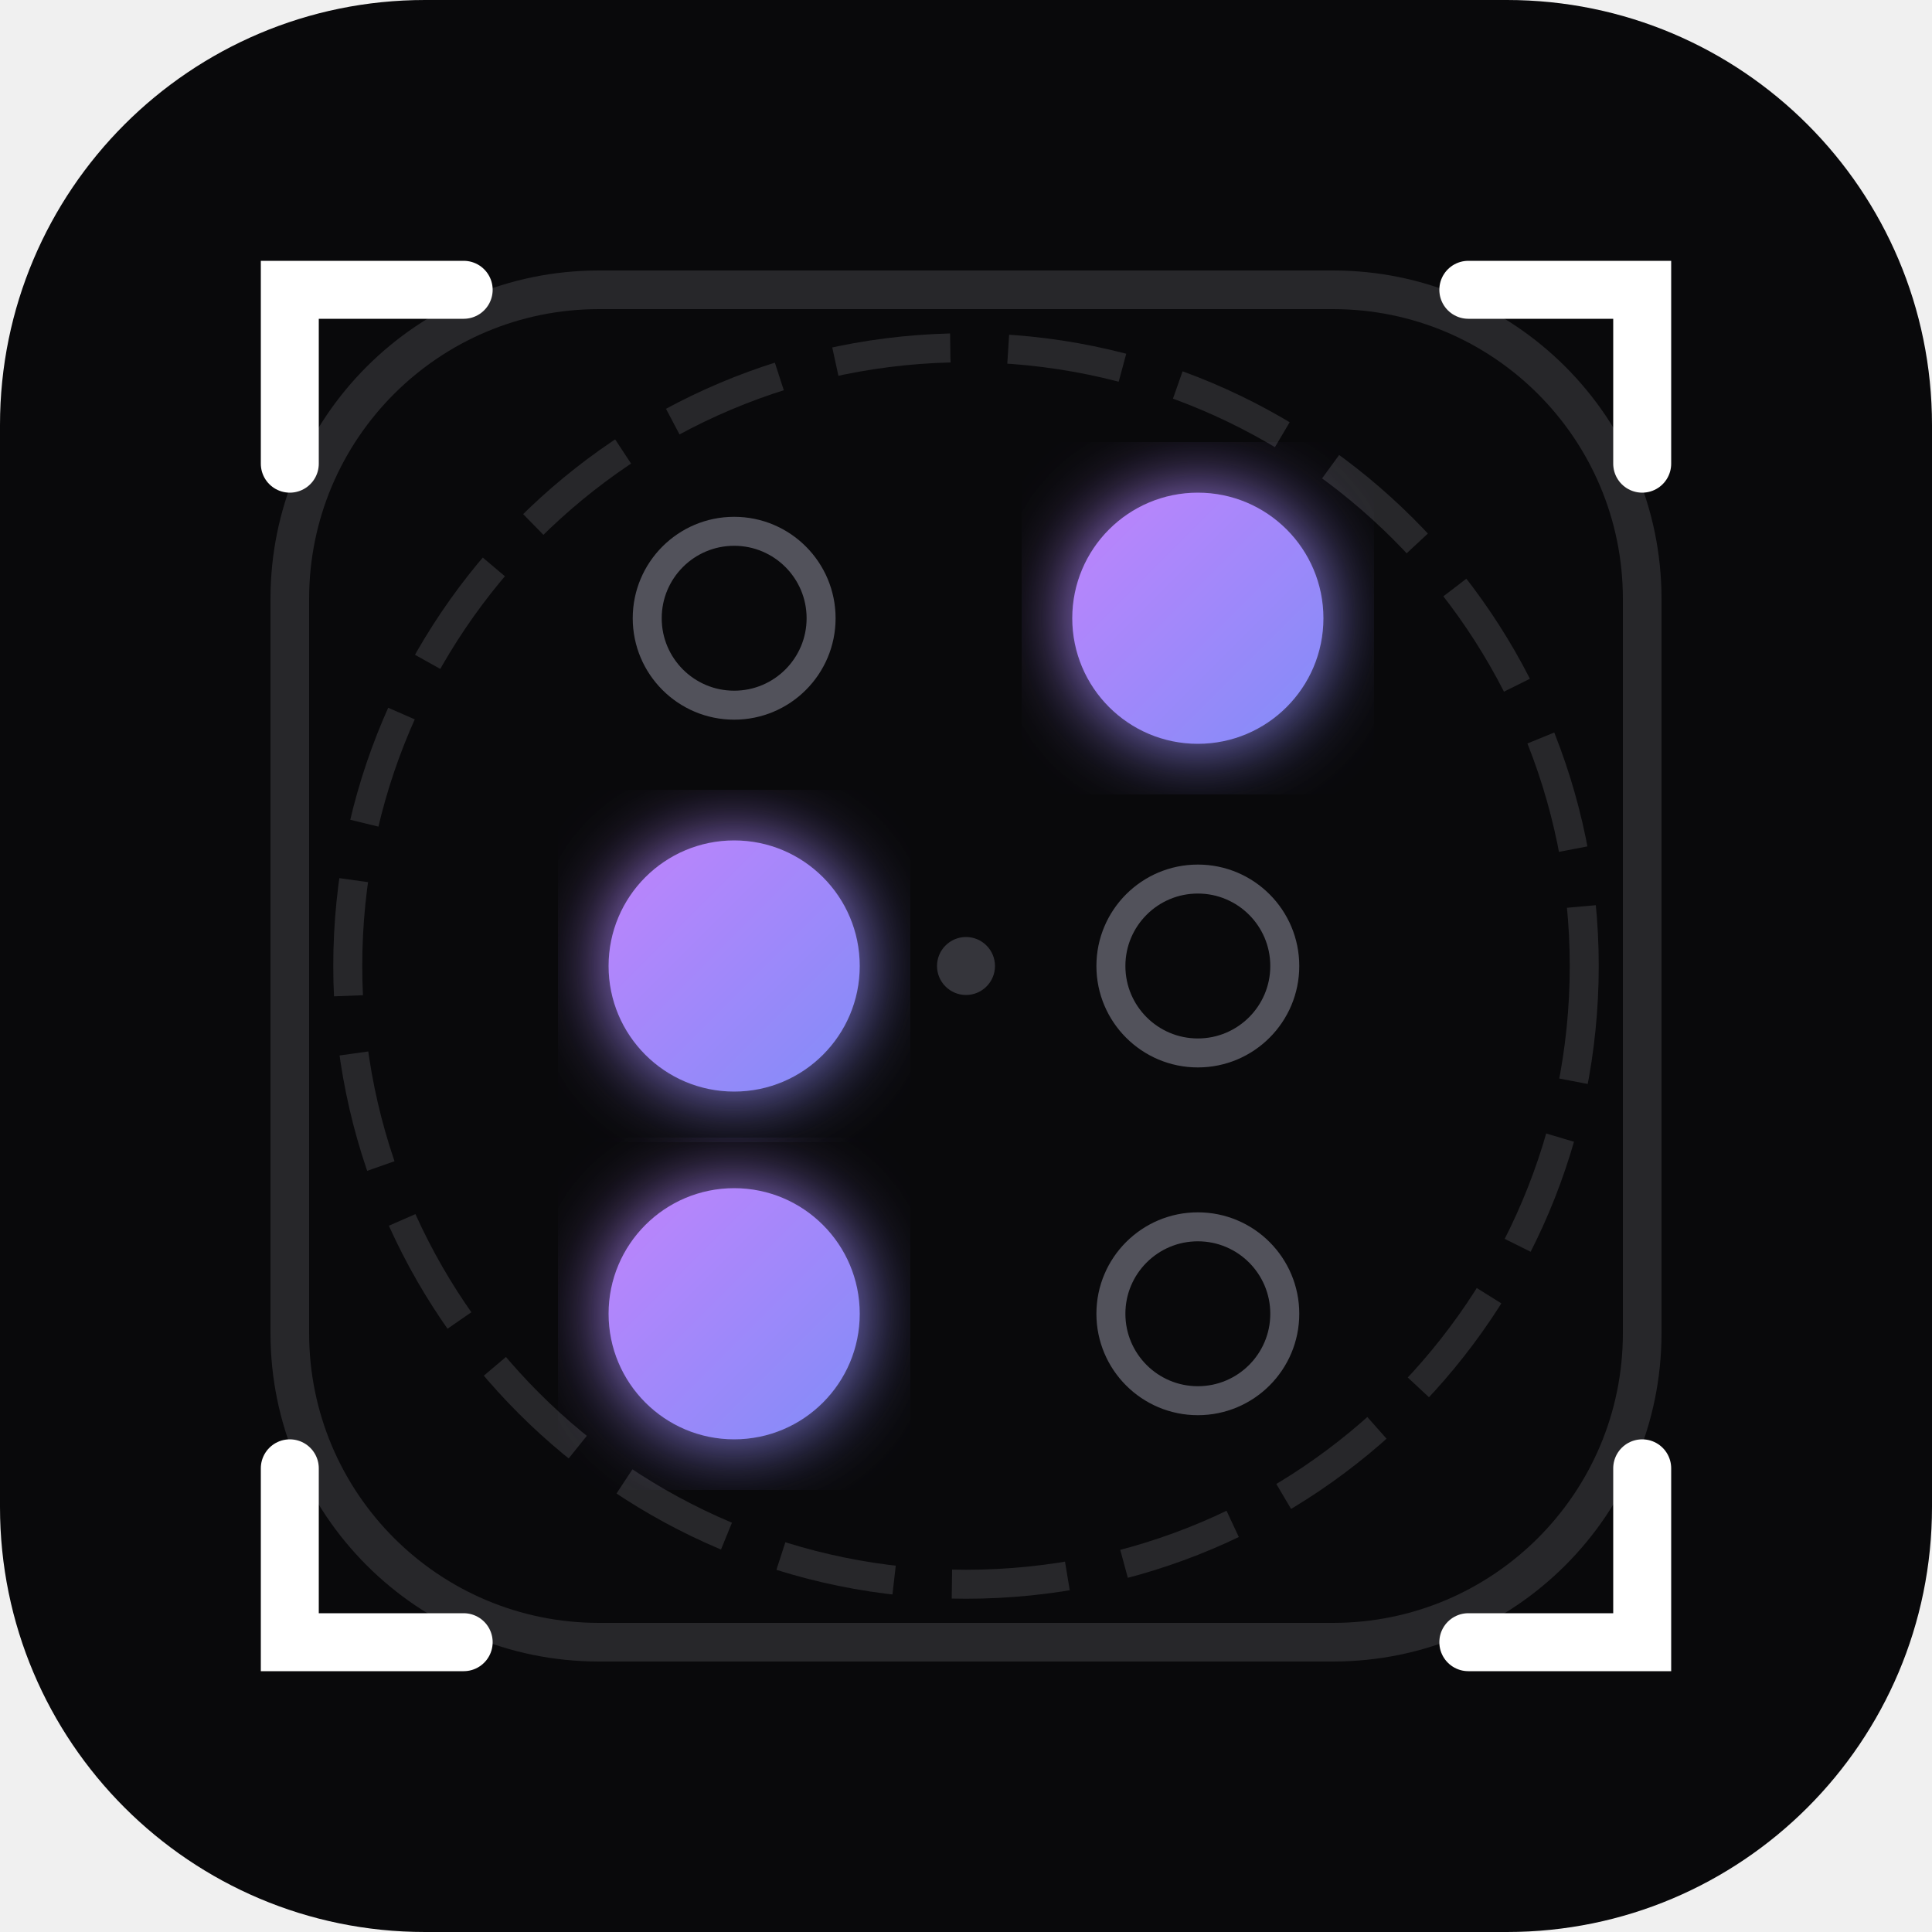
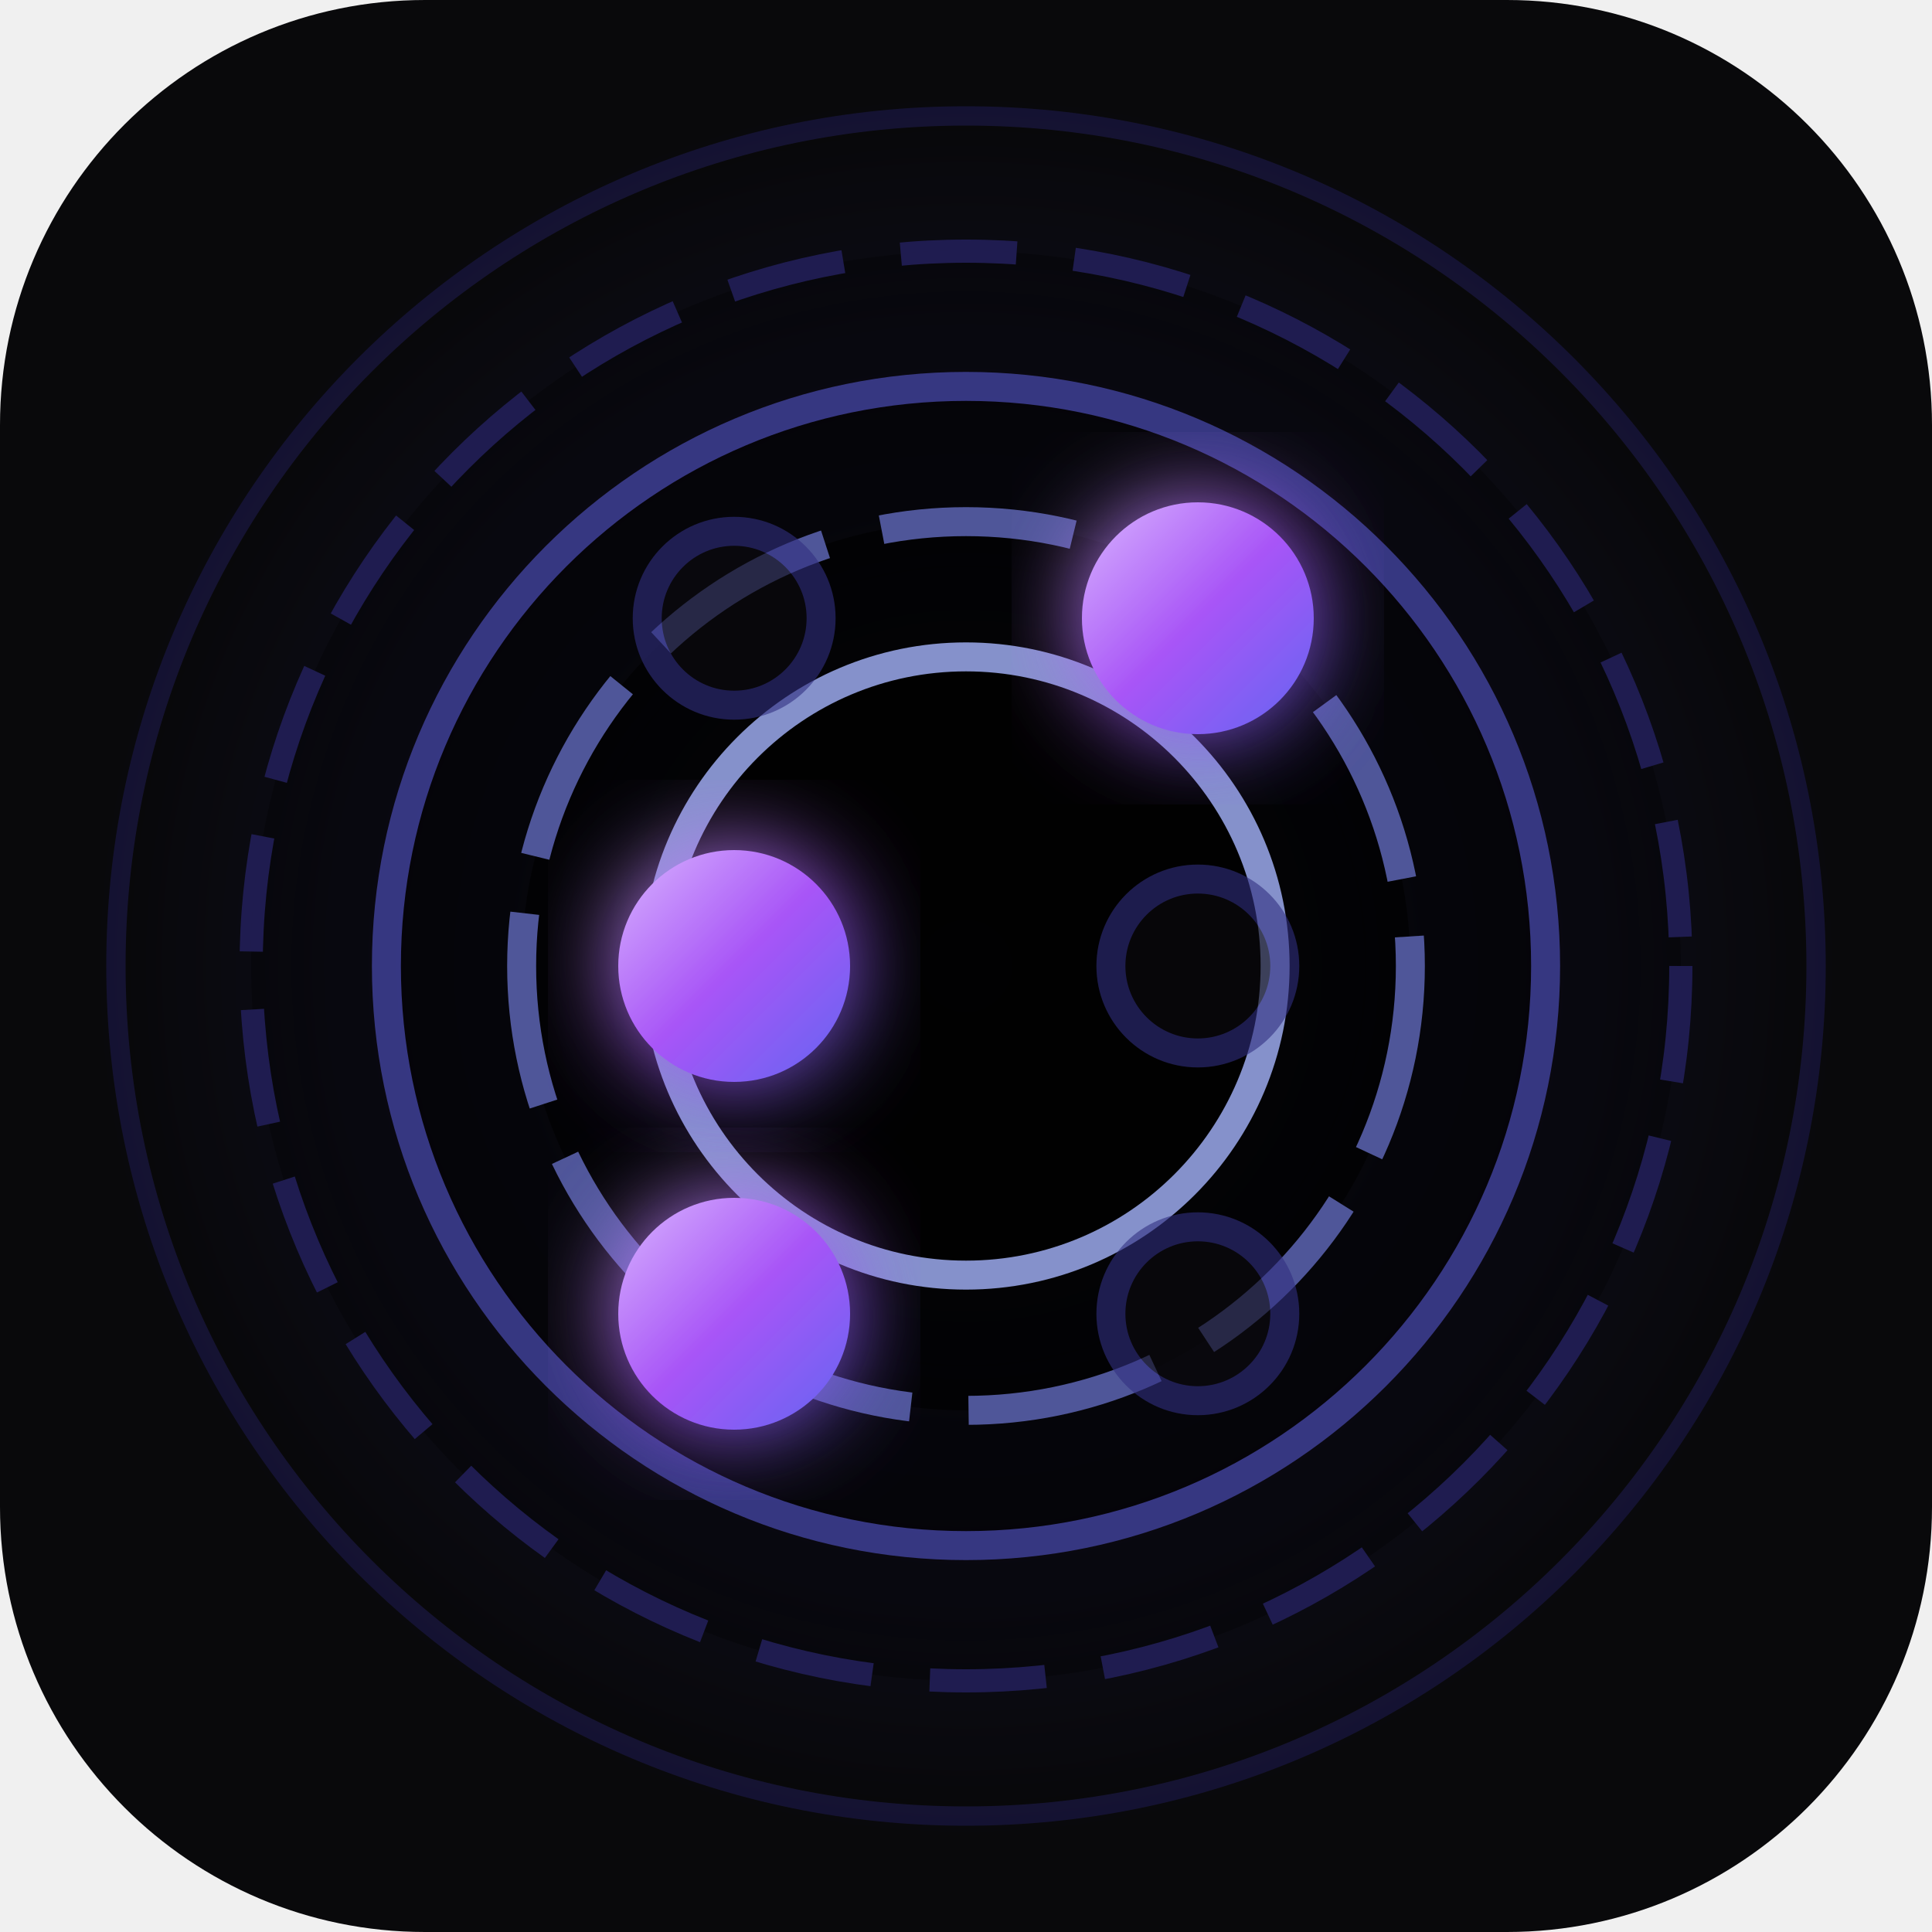
<svg xmlns="http://www.w3.org/2000/svg" viewBox="0 0 100 100" width="100%" height="100%">
  <defs>
-     <linearGradient id="glowGrad" x1="0%" y1="0%" x2="100%" y2="100%">
-       <stop offset="0%" stop-color="#c084fc" />
-       <stop offset="100%" stop-color="#818cf8" />
+     <linearGradient id="activeGrad" x1="0%" y1="0%" x2="100%" y2="100%">
+       <stop offset="0%" stop-color="#d8b4fe" />
+       <stop offset="50%" stop-color="#a855f7" />
+       <stop offset="100%" stop-color="#6366f1" />
    </linearGradient>
-     <filter id="glow" x="-20%" y="-20%" width="140%" height="140%">
-       <feGaussianBlur stdDeviation="2" result="blur" />
-       <feComposite in="SourceGraphic" in2="blur" operator="over" />
+     <radialGradient id="waveGrad" cx="50%" cy="50%" r="50%">
+       <stop offset="0%" stop-color="#818cf8" stop-opacity="0.25" />
+       <stop offset="100%" stop-color="#4f46e5" stop-opacity="0" />
+     </radialGradient>
+     <filter id="neonGlow" x="-30%" y="-30%" width="160%" height="160%">
+       <feGaussianBlur stdDeviation="2.5" result="blur" />
+       <feMerge>
+         <feMergeNode in="blur" />
+         <feMergeNode in="SourceGraphic" />
+       </feMerge>
    </filter>
  </defs>
  <rect width="100" height="100" rx="22" fill="#09090b" />
-   <rect x="15" y="15" width="70" height="70" rx="16" stroke="#27272a" stroke-width="2" fill="none" />
-   <path d="M 24 15 L 15 15 L 15 24" stroke="#ffffff" stroke-width="3" stroke-linecap="round" fill="none" />
-   <path d="M 76 15 L 85 15 L 85 24" stroke="#ffffff" stroke-width="3" stroke-linecap="round" fill="none" />
-   <path d="M 24 85 L 15 85 L 15 76" stroke="#ffffff" stroke-width="3" stroke-linecap="round" fill="none" />
-   <path d="M 76 85 L 85 85 L 85 76" stroke="#ffffff" stroke-width="3" stroke-linecap="round" fill="none" />
-   <circle cx="50" cy="50" r="32" stroke="#27272a" stroke-width="1.5" stroke-dasharray="6 3" fill="none" />
-   <circle cx="38" cy="32" r="4.5" stroke="#52525b" stroke-width="1.5" fill="none" />
-   <circle cx="38" cy="50" r="6.5" fill="url(#glowGrad)" filter="url(#glow)" />
-   <circle cx="38" cy="68" r="6.5" fill="url(#glowGrad)" filter="url(#glow)" />
-   <circle cx="62" cy="32" r="6.5" fill="url(#glowGrad)" filter="url(#glow)" />
-   <circle cx="62" cy="50" r="4.5" stroke="#52525b" stroke-width="1.5" fill="none" />
-   <circle cx="62" cy="68" r="4.5" stroke="#52525b" stroke-width="1.5" fill="none" />
-   <circle cx="50" cy="50" r="1.5" fill="#52525b" opacity="0.6" />
+   <circle cx="50" cy="50" r="45" fill="url(#waveGrad)" />
+   <circle cx="50" cy="50" r="44" stroke="#4338ca" stroke-width="1" opacity="0.2" />
+   <circle cx="50" cy="50" r="37" stroke="#4f46e5" stroke-width="1.2" opacity="0.3" stroke-dasharray="6 3" />
+   <circle cx="50" cy="50" r="30" stroke="#6366f1" stroke-width="1.5" opacity="0.5" />
+   <circle cx="50" cy="50" r="23" stroke="#818cf8" stroke-width="1.5" opacity="0.6" stroke-dasharray="10 3" />
+   <circle cx="50" cy="50" r="16" stroke="#a5b4fc" stroke-width="1.5" opacity="0.8" />
+   <circle cx="38" cy="32" r="4.5" stroke="#312e81" stroke-width="1.5" fill="#0c0a0f" opacity="0.6" />
+   <circle cx="38" cy="50" r="6" fill="url(#activeGrad)" filter="url(#neonGlow)" />
+   <circle cx="38" cy="68" r="6" fill="url(#activeGrad)" filter="url(#neonGlow)" />
+   <circle cx="62" cy="32" r="6" fill="url(#activeGrad)" filter="url(#neonGlow)" />
+   <circle cx="62" cy="50" r="4.5" stroke="#312e81" stroke-width="1.5" fill="#0c0a0f" opacity="0.6" />
+   <circle cx="62" cy="68" r="4.5" stroke="#312e81" stroke-width="1.5" fill="#0c0a0f" opacity="0.6" />
</svg>
